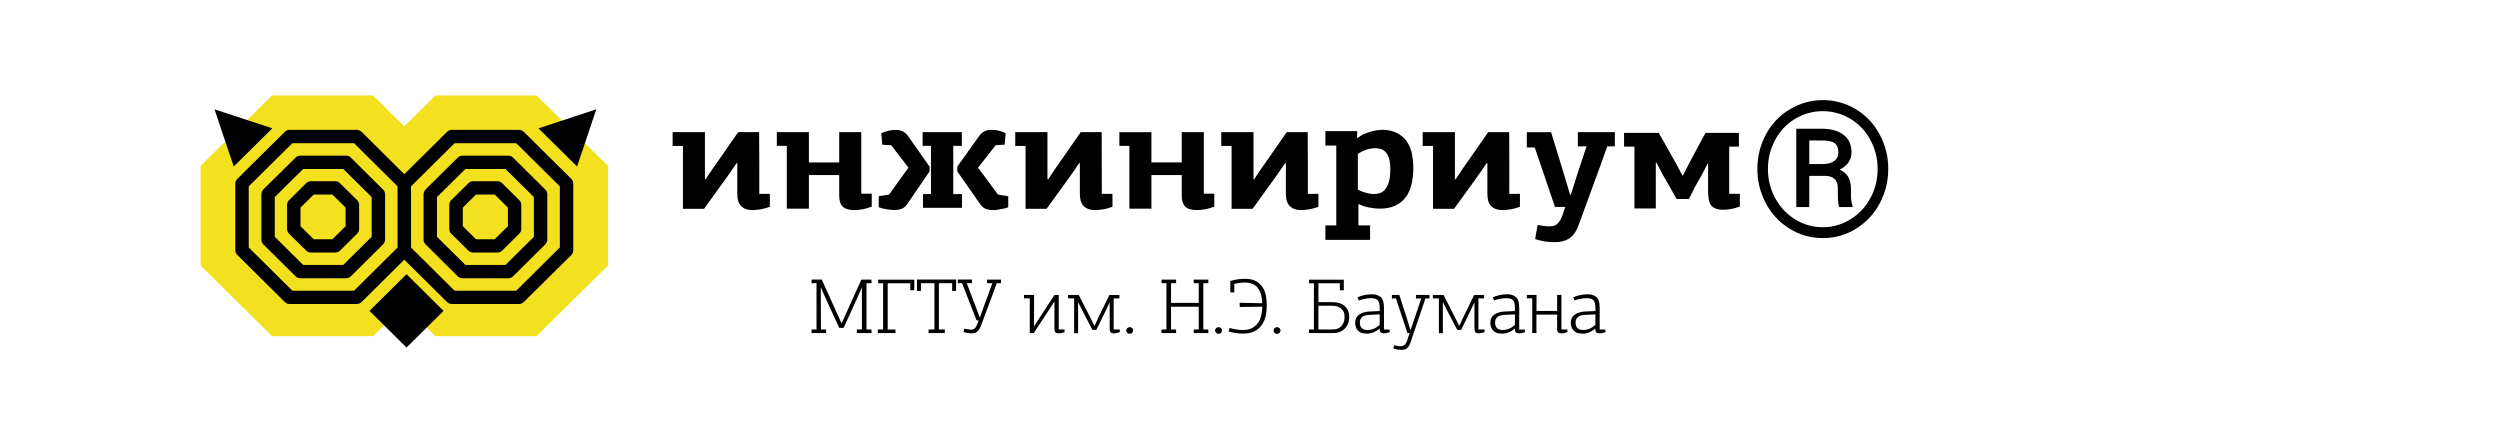
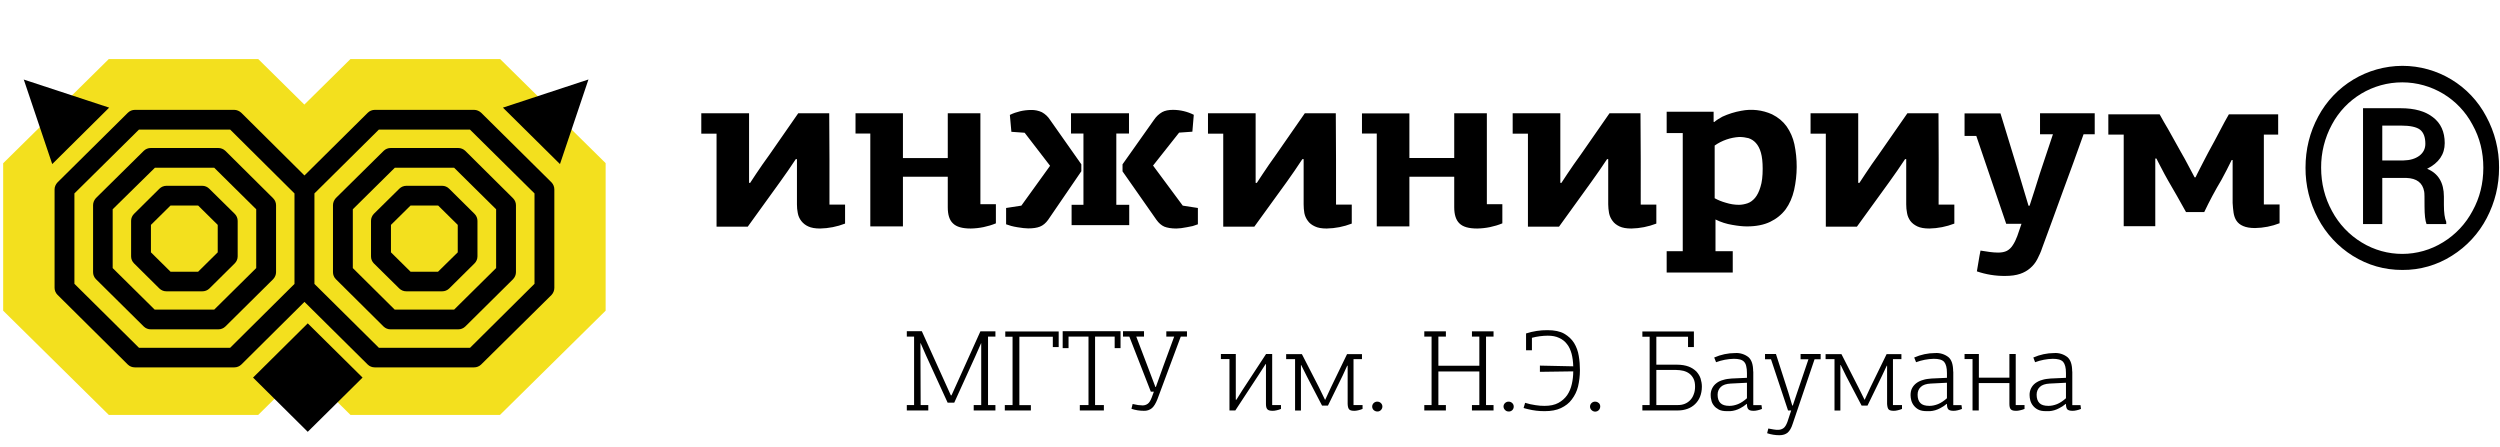
- <svg xmlns="http://www.w3.org/2000/svg" width="315px" height="55" fill="none">
-   <path fill-rule="evenodd" clip-rule="evenodd" d="M197.93 24.53h-.1l-.83-2.77-1.56-5.1h-3.06v1.92h1l2.55 7.49h1.3l-.36 1.05c-.11.3-.24.56-.38.77-.13.21-.3.37-.5.48-.2.1-.44.15-.75.15a5.5 5.5 0 0 1-.7-.05 14.7 14.7 0 0 1-.8-.12c-.06.3-.12.6-.16.88l-.15.89a7.22 7.22 0 0 0 2.4.39c.52 0 .94-.06 1.29-.18a2.55 2.55 0 0 0 1.46-1.25c.15-.3.3-.6.41-.95.6-1.61 1.18-3.22 1.77-4.84.6-1.6 1.18-3.23 1.76-4.85h.95v-1.79h-4.66v1.79h1.1l-1.12 3.36-.43 1.37-.44 1.36Zm-10.52-3.97v3.85c0 .25.02.5.07.74.04.25.14.47.28.67.15.2.35.35.6.47s.6.18 1.02.18a6.23 6.23 0 0 0 2.13-.42v-1.62h-1.34a715.93 715.93 0 0 0-.01-7.78h-2.65l-2.46 3.54a43.65 43.65 0 0 0-1.14 1.65 36.33 36.33 0 0 0-.5.76v-.02h-.09v-5.93h-4.06v1.74h1.3v7.92h2.65l2.76-3.81a54.31 54.31 0 0 0 1.34-1.94h.1Zm-15.38 3.71a4.4 4.4 0 0 1-.94-.38V19.4a4.07 4.07 0 0 1 2.1-.73c.28 0 .54.04.78.1.24.08.45.21.63.41.18.2.33.47.43.83.1.35.15.8.15 1.37 0 .64-.06 1.15-.19 1.55-.12.4-.27.7-.46.93-.19.22-.4.38-.64.46-.24.08-.49.13-.74.13-.37 0-.74-.06-1.12-.18ZM167 30.22h5.63V28.4h-1.47v-2.7c.46.23.94.38 1.43.46.5.09.91.13 1.25.13.78 0 1.44-.13 1.98-.39s.98-.62 1.32-1.07c.33-.46.57-1 .72-1.65a9.22 9.22 0 0 0 .02-3.9 4.2 4.2 0 0 0-.66-1.51c-.31-.43-.72-.77-1.24-1.03a4.33 4.33 0 0 0-2.63-.3 6.61 6.61 0 0 0-1.6.5c-.26.14-.5.29-.7.46l-.05-.02v-.86h-4v1.82h1.37V28.4H167v1.82Zm-4.98-9.66v3.85c0 .25.03.5.07.74.05.25.15.47.3.67.14.2.34.35.59.47.25.12.59.18 1.01.18a6.24 6.24 0 0 0 2.13-.42v-1.62h-1.33a715.93 715.93 0 0 0-.02-7.78h-2.64l-2.46 3.54a47.95 47.95 0 0 0-1.15 1.65 36.33 36.33 0 0 0-.5.76v-.02h-.08v-5.93h-4.06v1.74h1.3v7.92h2.65l2.75-3.81a54.63 54.63 0 0 0 1.34-1.94h.1Zm-13.12-3.9v3.8h-3.82v-3.8h-4.04v1.72h1.26v7.91h2.78v-4.23h3.82v2.6c0 .63.15 1.09.44 1.37.3.3.8.44 1.52.44a5.91 5.91 0 0 0 2.14-.44V24.4h-1.32v-7.75h-2.78Zm-12.84 3.9v3.85c0 .25.03.5.08.74.04.25.14.47.28.67.15.2.35.35.6.47s.6.18 1.02.18a6.23 6.23 0 0 0 2.13-.42v-1.62h-1.34a833.6 833.6 0 0 0-.02-7.78h-2.64l-2.46 3.54a47.95 47.95 0 0 0-1.14 1.65 29.84 29.84 0 0 0-.5.76v-.02h-.09v-5.93h-4.06v1.74h1.3v7.92h2.65l2.76-3.81a54.63 54.63 0 0 0 1.34-1.94h.1Zm-21.59.56-2.45 3.4-1.3.2v1.39c.26.1.58.19.96.25.37.06.68.1.92.1.42 0 .75-.05 1-.15.26-.1.5-.3.7-.58l2.83-4.14V21l-2.66-3.78a1.92 1.92 0 0 0-.7-.66 2.06 2.06 0 0 0-.93-.19 4.2 4.2 0 0 0-1.8.42l.13 1.44 1.13.08 2.17 2.82Zm8.76 0 2.23-2.82 1.13-.08.12-1.44a3.97 3.97 0 0 0-1.77-.42c-.37 0-.68.07-.92.19a2.1 2.1 0 0 0-.7.66l-2.7 3.79v.6l2.89 4.13c.2.28.42.47.67.58.25.1.6.16 1.02.16l.41-.03a15.37 15.37 0 0 0 .99-.18l.44-.15v-1.39l-1.29-.2-2.52-3.4Zm-6.94 5.06h4.92v-1.73h-1.1v-6.07h1.08v-1.73h-4.94v1.73h1.05v6.07h-1v1.73Zm-10.55-9.53v3.82h-3.82v-3.82h-4.04v1.73h1.26v7.91h2.78v-4.23h3.82v2.6c0 .63.14 1.09.44 1.37.29.3.8.44 1.52.44a5.91 5.91 0 0 0 2.14-.44V24.4h-1.32v-7.75h-2.78ZM92.9 24.41c0 .25.02.5.07.74a1.54 1.54 0 0 0 .89 1.14c.25.12.59.18 1.01.18a6.24 6.24 0 0 0 2.13-.42v-1.62h-1.33a747.5 747.5 0 0 0-.02-7.78h-2.64l-2.46 3.54a46.13 46.13 0 0 0-1.15 1.65 32.98 32.98 0 0 0-.5.76v-.02h-.08v-5.93h-4.07v1.74h1.3v7.92h2.66l2.75-3.81a54.18 54.18 0 0 0 1.34-1.94h.1v3.85ZM211.8 21.77a58.22 58.22 0 0 1-.65-1.22l-.34-.6a162.38 162.38 0 0 1-1.06-1.9 41.36 41.36 0 0 1-.75-1.31h-4.37v1.73h1.31v7.8h2.69v-5.76h.1l.15.3a46.81 46.81 0 0 0 .54 1.03l.3.54a121.7 121.7 0 0 1 1.53 2.69h1.55a32.27 32.27 0 0 1 1.47-2.75 36.03 36.03 0 0 1 .44-.83 23.97 23.97 0 0 0 .43-.86h.08v3.66c.02.3.04.58.08.83.04.26.12.5.25.69.13.19.31.34.57.45.25.11.59.17 1.01.17a6.03 6.03 0 0 0 2.09-.41v-1.6h-1.34v-5.95h1.22v-1.73h-4.2a31.17 31.17 0 0 0-.72 1.32 81.4 81.4 0 0 1-1.02 1.9l-.34.65-.34.66-.28.55-.14.29h-.08l-.18-.34ZM201.55 38.65c0-.58-.13-.98-.4-1.22a1.65 1.65 0 0 0-1.13-.35 4.46 4.46 0 0 0-1.78.38l.15.4a4.64 4.64 0 0 1 1.51-.29c.21 0 .39.02.53.06.15.04.26.11.35.2.08.1.14.22.18.38.04.15.06.34.06.58v.4l-1.32.06c-.25.02-.5.05-.71.12-.22.06-.4.15-.57.27a1.23 1.23 0 0 0-.5 1.02c0 .14.02.29.06.45a1.23 1.23 0 0 0 .65.79c.17.09.4.13.68.13h.29a2.06 2.06 0 0 0 .84-.25c.18-.09.36-.2.56-.37l.02.01c0 .25.05.4.14.48.1.07.23.1.4.1.1 0 .21 0 .36-.04.14-.03.27-.07.38-.12l-.04-.32h-.7v-2.87Zm-.53.96v1.32c-.26.23-.51.4-.76.5-.25.1-.5.15-.73.15-.36 0-.62-.08-.77-.24-.16-.16-.24-.4-.24-.71 0-.28.1-.5.28-.67.18-.17.46-.26.83-.28l1.39-.07Zm-3.92 2.35c.15-.03.27-.07.39-.12v-.33h-.75v-4.35h-.54v2.02h-2.6v-2.02h-1.22v.43h.68v4.38h.53v-2.33h2.61v1.78c0 .25.05.4.15.48.09.07.22.1.4.1.1 0 .21 0 .35-.04Zm-5.69-3.3c0-.59-.13-1-.4-1.23a1.65 1.65 0 0 0-1.13-.35 4.45 4.45 0 0 0-1.79.38l.16.4a4.64 4.64 0 0 1 1.51-.29c.21 0 .39.02.53.06.15.04.26.11.35.2.08.1.14.22.18.38.04.15.06.34.06.58v.4l-1.32.06c-.26.02-.5.05-.71.12-.22.06-.41.15-.57.27-.16.12-.28.26-.37.43-.09.17-.13.37-.13.6 0 .13.02.28.06.44a1.25 1.25 0 0 0 .64.79c.18.09.41.13.69.13h.28a2.06 2.06 0 0 0 .85-.25c.17-.09.36-.2.55-.37l.03.01c0 .25.05.4.14.48.1.07.23.1.4.1.1 0 .21 0 .36-.04.14-.03.26-.07.38-.12l-.04-.32h-.7v-2.87Zm-.53.95v1.32c-.26.23-.51.4-.76.5-.25.1-.5.15-.73.15-.36 0-.62-.08-.77-.24-.16-.16-.24-.4-.24-.71 0-.28.09-.5.28-.67.18-.17.46-.26.83-.28l1.38-.07Zm-5.1-1.46v3.27c.02.25.06.4.15.48.09.07.22.1.4.1.09 0 .2 0 .34-.04.14-.03.27-.07.38-.12v-.33h-.77V37.6h.72v-.43h-1.26l-1.37 2.81-.5 1.08h-.01l-.53-1.07-1.44-2.82h-1.35v.43h.76v4.38h.5v-3.88h.03l.47.95 1.31 2.51h.5l1.25-2.57.39-.83h.04Zm-8.03 3.4h-.05l-.33-1.1-1.06-3.29h-.93v.45h.51l1.45 4.36h.27l-.32.97c-.1.27-.21.45-.34.54a.75.75 0 0 1-.45.14c-.12 0-.25 0-.39-.03l-.45-.08-.1.4a3.26 3.26 0 0 0 1.05.17c.3 0 .53-.08.7-.22.17-.15.32-.4.43-.76l1.86-5.49h.52v-.45h-1.71v.45h.67l-.97 2.86-.36 1.07Zm-3.38-2.9c0-.58-.13-.98-.4-1.22a1.65 1.65 0 0 0-1.12-.35 4.45 4.45 0 0 0-1.8.38l.16.4a4.64 4.64 0 0 1 1.52-.29c.2 0 .38.02.53.06.14.04.26.11.34.2.09.1.15.22.18.38.04.15.06.34.06.58v.4l-1.32.06c-.25.02-.49.05-.7.12-.23.06-.42.15-.57.27a1.23 1.23 0 0 0-.5 1.02c0 .14.01.29.06.45.03.16.1.3.21.44.1.14.25.25.43.35.18.09.4.13.68.13h.29a2.08 2.08 0 0 0 .85-.25c.17-.09.35-.2.55-.37l.02.01c0 .25.05.4.15.48.09.07.22.1.4.1.09 0 .2 0 .35-.04.14-.03.27-.07.38-.12l-.04-.32h-.7v-2.87Zm-.53.96v1.32c-.26.23-.51.4-.76.5-.25.1-.5.15-.73.15-.36 0-.61-.08-.77-.24-.16-.16-.24-.4-.24-.71 0-.28.1-.5.28-.67.18-.17.46-.26.83-.28l1.39-.07Zm-6.03-1.09c.21 0 .41.03.6.07.2.05.38.13.52.24.15.11.27.26.36.44.09.18.13.4.13.67 0 .25-.04.48-.12.67a1.32 1.32 0 0 1-.77.8c-.18.07-.36.1-.57.1h-1.84v-2.99h1.7Zm-2.88-3.28v.45h.62v5.82h-.62v.46h3.05c.28 0 .55-.05.8-.14a1.8 1.8 0 0 0 1.06-1.02c.1-.25.16-.54.16-.87 0-.23-.04-.46-.11-.69-.07-.22-.2-.42-.36-.6a1.88 1.88 0 0 0-.66-.42c-.27-.1-.6-.16-1.01-.16h-1.74v-2.38h2.7v.88h.5v-1.33h-4.39Zm-3.72 6.1a.43.43 0 0 0-.3-.12.42.42 0 0 0-.31.12.41.41 0 0 0 0 .6.43.43 0 0 0 .74-.31.4.4 0 0 0-.13-.3Zm-2.17-2.7c0 .37-.04.73-.12 1.08-.08.36-.21.67-.4.95-.19.27-.44.49-.75.66-.32.17-.7.25-1.18.25a4.45 4.45 0 0 1-.76-.06 5.41 5.41 0 0 1-.89-.2l-.13.44c.1.03.22.07.37.1a5.63 5.63 0 0 0 1.44.17c.53 0 .99-.08 1.37-.26.38-.18.7-.42.93-.74a3 3 0 0 0 .53-1.1c.1-.43.16-.9.16-1.4 0-.4-.03-.8-.1-1.21a3 3 0 0 0-.4-1.1c-.2-.32-.48-.58-.84-.79-.35-.2-.83-.3-1.42-.3a5.8 5.8 0 0 0-1.83.28v1.43h.5v-1.06a5.46 5.46 0 0 1 1.35-.18c.38 0 .7.06.97.19.27.12.5.3.67.53.18.22.3.5.39.82.08.31.13.67.14 1.07l-2.84-.06v.53l2.84-.04Zm-5.2 2.7a.43.43 0 0 0-.3-.12.42.42 0 0 0-.31.12.4.4 0 0 0-.13.29c0 .12.05.22.13.3.09.1.2.13.32.13a.4.4 0 0 0 .3-.12.42.42 0 0 0 .12-.3.4.4 0 0 0-.13-.3Zm-1.59.63v-.46h-.63v-5.83h.63v-.45h-1.84v.45h.63v2.48h-3.49v-2.48h.64v-.45h-1.84v.45h.62v5.83h-.62v.46h1.84v-.46h-.64v-2.86h3.49v2.86h-.63v.46h1.84Zm-9.6-.63a.42.42 0 0 0-.3-.12.42.42 0 0 0-.31.12.41.41 0 0 0 0 .6c.09.08.2.12.31.12a.4.4 0 0 0 .3-.12.42.42 0 0 0 .13-.3.4.4 0 0 0-.13-.3Zm-2.83-3.2v3.28c.01.25.06.4.15.48.08.07.22.1.4.1.09 0 .2 0 .34-.04.14-.03.26-.07.38-.12v-.33h-.77V37.6h.72v-.43h-1.26l-1.37 2.81-.5 1.08h-.02l-.52-1.07-1.45-2.82h-1.34v.43h.76v4.38h.5v-3.88h.02l.48.95 1.3 2.51h.5l1.26-2.57.38-.83h.04Zm-6.96-.12v3.4c0 .25.05.4.15.48.09.07.22.1.4.1.09 0 .2 0 .35-.04.14-.03.27-.07.38-.12v-.33h-.74v-4.35h-.53l-2.03 3.1-.5.8h-.05v-3.9h-1.27v.43h.73v4.38h.5l1.98-3.02.6-.93h.03Zm-10.4-2.8h-1.78v.46h.54l1.83 4.69h.26l-.18.49c-.1.26-.21.45-.34.54a.72.72 0 0 1-.45.14 11.42 11.42 0 0 1-.84-.12l-.1.41a3.26 3.26 0 0 0 1.05.17 1 1 0 0 0 .7-.23c.17-.15.32-.4.46-.75l1.99-5.34h.53v-.45h-1.76v.45h.67l-.9 2.45-.66 1.84h-.04l-.7-1.85-.93-2.44h.66v-.45Zm-1.99 0h-4.93v1.44h.5v-.98h1.7v5.83H117v.46h2.05v-.46h-.75v-5.83h1.67v.98h.5v-1.43Zm-7.64 6.3h-.98v-5.83h2.85v.88h.5v-1.33h-4.55v.45h.62v5.82h-.66v.46h2.22v-.46Zm-6.82-.84-.57-1.26-1.9-4.2h-1.28v.46h.62v5.83h-.62v.46h1.83v-.46h-.65l-.02-5.27h.02l.46 1.05 1.84 4.02h.56l1.79-3.94.5-1.13h.01v5.27h-.64v.46h1.85v-.46h-.63v-5.83h.63v-.45h-1.28l-1.88 4.17-.58 1.28h-.06Z" fill="black" />
-   <path d="M221.43 21.29c0-1.57.36-3.02 1.08-4.36a8.16 8.16 0 0 1 7.17-4.32 8.07 8.07 0 0 1 7.15 4.32 8.99 8.99 0 0 1 1.09 4.36c0 1.52-.35 2.95-1.05 4.29a8.3 8.3 0 0 1-2.97 3.21 7.75 7.75 0 0 1-4.22 1.21c-1.53 0-2.93-.4-4.22-1.2a8.34 8.34 0 0 1-2.97-3.2 9.08 9.08 0 0 1-1.06-4.31Zm1.33 0c0 1.33.31 2.57.93 3.7a6.95 6.95 0 0 0 2.53 2.67 6.6 6.6 0 0 0 6.93-.02 6.94 6.94 0 0 0 2.51-2.67c.62-1.12.92-2.35.92-3.68s-.3-2.55-.92-3.66a6.77 6.77 0 0 0-11.98-.02 7.6 7.6 0 0 0-.92 3.68Zm5.21.87v3.93h-1.64v-9.87h3.2c1.2 0 2.11.26 2.76.77.66.5 1 1.24 1 2.2 0 .96-.5 1.69-1.5 2.19.95.39 1.43 1.18 1.43 2.37v.71c0 .67.07 1.15.2 1.44v.19h-1.68c-.11-.28-.17-.78-.17-1.5 0-.71 0-1.14-.03-1.27-.13-.74-.63-1.13-1.52-1.16h-2.05Zm0-1.49h1.81c.56-.01 1.01-.15 1.35-.4.34-.26.51-.6.51-1.02 0-.56-.15-.96-.45-1.2-.3-.23-.84-.35-1.62-.35h-1.6v2.97Z" fill="black" />
-   <path fill-rule="evenodd" clip-rule="evenodd" d="M67.6 12.03H54.86l-3.93 3.88L47 12.03H34.27l-9 8.88v12.56l9 8.88H47l3.93-3.88 3.93 3.88H67.6l9-8.88V20.9l-9-8.88Z" fill="#F3E01E" />
-   <path fill-rule="evenodd" clip-rule="evenodd" d="M39.53 30.15h2.35l1.67-1.65v-2.34l-1.67-1.65h-2.35l-1.67 1.65v2.34l1.67 1.65Zm2.7 1.67h-3.05a.85.85 0 0 1-.6-.24l-2.16-2.14a.84.84 0 0 1-.25-.6v-3.03c0-.22.09-.43.25-.59l2.16-2.14a.85.85 0 0 1 .6-.25h3.05c.23 0 .44.09.6.25L45 25.22c.16.16.25.37.25.6v3.02c0 .23-.09.44-.25.6l-2.16 2.14a.85.85 0 0 1-.6.24Zm17.74-1.67h2.35L64 28.5v-2.34l-1.67-1.65h-2.35l-1.67 1.65v2.34l1.67 1.65Zm2.7 1.67h-3.05a.85.85 0 0 1-.6-.24l-2.17-2.14a.84.84 0 0 1-.24-.6v-3.03c0-.22.09-.43.24-.59l2.17-2.14a.85.85 0 0 1 .6-.25h3.05c.23 0 .44.09.6.25l2.16 2.14c.16.16.25.37.25.6v3.02c0 .23-.09.44-.25.6l-2.16 2.14a.85.85 0 0 1-.6.24ZM38.2 33.38h5.05l3.58-3.54v-5.01l-3.58-3.54H38.2l-3.58 3.54v5.01l3.58 3.54Zm5.4 1.68h-5.75a.85.85 0 0 1-.6-.24l-4.08-4.04a.84.84 0 0 1-.24-.6v-5.7c0-.22.09-.43.24-.6l4.08-4.03a.85.85 0 0 1 .6-.24h5.75c.23 0 .44.09.6.24l4.07 4.04c.16.16.25.37.25.6v5.7c0 .22-.09.43-.25.6l-4.07 4.03a.85.85 0 0 1-.6.24Zm15.03-1.68h5.06l3.58-3.54v-5.01l-3.58-3.54h-5.05l-3.58 3.54v5.01l3.58 3.54Zm5.41 1.68h-5.76a.85.85 0 0 1-.6-.24l-4.07-4.04a.84.84 0 0 1-.24-.6v-5.7c0-.22.09-.43.24-.6l4.08-4.03a.85.85 0 0 1 .6-.24h5.75c.23 0 .44.09.6.24l4.07 4.04c.16.16.25.37.25.6v5.7c0 .22-.09.43-.25.6l-4.07 4.03a.85.85 0 0 1-.6.24Zm-27.2 1.57h7.77l5.48-5.44v-7.71l-5.48-5.44h-7.77l-5.5 5.44v7.7l5.5 5.45Zm20.44 0h7.77l5.49-5.45v-7.7l-5.5-5.44h-7.76l-5.49 5.44v7.71l5.49 5.44Zm8.12 1.67h-8.47a.85.85 0 0 1-.6-.24l-5.39-5.34-5.38 5.34a.85.85 0 0 1-.6.24h-8.47a.85.85 0 0 1-.6-.24l-5.99-5.94a.84.84 0 0 1-.25-.59v-8.4c0-.22.1-.43.25-.59l5.99-5.93a.85.85 0 0 1 .6-.25h8.47c.22 0 .44.1.6.25l5.38 5.34 5.39-5.34a.85.85 0 0 1 .6-.25h8.47c.22 0 .44.1.6.25l5.99 5.93c.15.16.24.37.24.6v8.39c0 .22-.09.44-.24.6l-6 5.93a.85.85 0 0 1-.6.24ZM75.14 13.76l-2.43 7.22-4.86-4.81 7.29-2.4ZM27.02 13.76l2.43 7.22 4.86-4.81-7.3-2.4Z" fill="black" />
-   <path fill-rule="evenodd" clip-rule="evenodd" d="m51.22 34.55 4.67 4.62-4.67 4.62-4.66-4.62 4.66-4.62Z" fill="black" />
+ <svg xmlns="http://www.w3.org/2000/svg" width="213" height="38" fill="none">
+   <path fill-rule="evenodd" clip-rule="evenodd" d="M172.93 17.53h-.1l-.83-2.77-1.56-5.1h-3.06v1.92h1l2.55 7.49h1.3l-.36 1.05c-.11.3-.24.56-.38.77-.13.21-.3.37-.5.48-.2.1-.44.15-.75.15a5.5 5.5 0 0 1-.7-.05 14.7 14.7 0 0 1-.8-.12c-.06.3-.12.6-.16.88l-.15.89a7.22 7.22 0 0 0 2.4.39c.52 0 .94-.06 1.29-.18a2.55 2.55 0 0 0 1.46-1.25c.15-.3.3-.6.41-.95.6-1.61 1.18-3.22 1.77-4.84.6-1.6 1.18-3.23 1.76-4.85h.95V9.65h-4.66v1.79h1.1l-1.12 3.36-.43 1.37-.44 1.36Zm-10.52-3.97v3.85c0 .25.02.5.07.74.04.25.14.47.28.67.15.2.35.35.6.47s.6.18 1.02.18a6.23 6.23 0 0 0 2.13-.42v-1.62h-1.34a715.93 715.93 0 0 0-.01-7.78h-2.65l-2.46 3.54a43.65 43.65 0 0 0-1.14 1.65 36.33 36.33 0 0 0-.5.76v-.02h-.09V9.65h-4.06v1.74h1.3v7.92h2.65l2.76-3.81a54.31 54.31 0 0 0 1.34-1.94h.1Zm-15.38 3.71a4.4 4.4 0 0 1-.94-.38V12.4a4.07 4.07 0 0 1 2.1-.73c.28 0 .54.04.78.1.24.08.45.21.63.41.18.2.33.47.43.83.1.35.15.8.15 1.37 0 .64-.06 1.15-.19 1.55-.12.4-.27.7-.46.93-.19.22-.4.38-.64.46-.24.08-.49.13-.74.13-.37 0-.74-.06-1.12-.18ZM142 23.22h5.63V21.4h-1.47v-2.7c.46.23.94.38 1.43.46.5.09.91.13 1.25.13.78 0 1.44-.13 1.98-.39s.98-.62 1.32-1.07c.33-.46.57-1 .72-1.65a9.22 9.22 0 0 0 .02-3.9 4.2 4.2 0 0 0-.66-1.51c-.31-.43-.72-.77-1.24-1.03a4.33 4.33 0 0 0-2.63-.3 6.61 6.61 0 0 0-1.6.5c-.26.14-.5.29-.7.46l-.05-.02v-.86h-4v1.82h1.37V21.4H142v1.82Zm-4.98-9.66v3.85c0 .25.03.5.07.74.05.25.15.47.3.67.14.2.34.35.59.47.25.12.59.18 1.01.18a6.24 6.24 0 0 0 2.13-.42v-1.62h-1.33a715.93 715.93 0 0 0-.02-7.78h-2.64l-2.46 3.54a47.95 47.95 0 0 0-1.15 1.65 36.33 36.33 0 0 0-.5.76v-.02h-.08V9.65h-4.06v1.74h1.3v7.92h2.65l2.75-3.81a54.63 54.63 0 0 0 1.34-1.94h.1Zm-13.12-3.9v3.8h-3.82v-3.8h-4.04v1.72h1.26v7.91h2.78v-4.23h3.82v2.6c0 .63.15 1.09.44 1.37.3.3.8.44 1.52.44a5.91 5.91 0 0 0 2.14-.44V17.4h-1.32V9.65h-2.78Zm-12.83 3.9v3.85c0 .25.02.5.06.74.05.25.15.47.3.67.14.2.34.35.6.47.24.12.58.18 1 .18a6.23 6.23 0 0 0 2.14-.42v-1.62h-1.34a833.6 833.6 0 0 0-.02-7.78h-2.64l-2.46 3.54a47.95 47.95 0 0 0-1.14 1.65 29.84 29.84 0 0 0-.5.76v-.02h-.09V9.65h-4.06v1.74h1.3v7.92h2.65l2.76-3.81a54.63 54.63 0 0 0 1.33-1.94h.1Zm-21.6.56-2.45 3.4-1.3.2v1.39c.26.1.58.19.96.25.37.06.68.1.92.1.42 0 .75-.05 1-.15.26-.1.5-.3.7-.58l2.83-4.14V14l-2.66-3.78a1.92 1.92 0 0 0-.7-.66 2.06 2.06 0 0 0-.93-.19 4.19 4.19 0 0 0-1.8.42l.13 1.44 1.13.08 2.17 2.82Zm8.76 0 2.23-2.82 1.13-.08.12-1.44a3.97 3.97 0 0 0-1.77-.42c-.37 0-.68.06-.92.19a2.1 2.1 0 0 0-.7.66L95.64 14v.6l2.89 4.13c.2.28.42.47.67.58.25.1.6.16 1.02.16l.41-.03a15.37 15.37 0 0 0 .99-.18l.44-.15v-1.39l-1.29-.2-2.52-3.4Zm-6.94 5.06h4.92v-1.73h-1.1v-6.07h1.08V9.65h-4.94v1.73h1.06v6.07H91.3v1.73ZM80.75 9.65v3.82h-3.82V9.65h-4.04v1.73h1.26v7.91h2.78v-4.23h3.82v2.6c0 .63.14 1.09.44 1.37.3.3.8.44 1.52.44a5.91 5.91 0 0 0 2.14-.44V17.4h-1.32V9.65h-2.78ZM67.9 17.41c0 .25.02.5.07.74a1.54 1.54 0 0 0 .89 1.14c.25.12.59.18 1.01.18a6.24 6.24 0 0 0 2.13-.42v-1.62h-1.33a747.5 747.5 0 0 0-.02-7.78h-2.64l-2.46 3.54a46.13 46.13 0 0 0-1.15 1.65 32.98 32.98 0 0 0-.5.76v-.02h-.08V9.65h-4.07v1.74h1.3v7.92h2.66l2.75-3.81a54.18 54.18 0 0 0 1.34-1.94h.1v3.85ZM186.8 14.77a58.22 58.22 0 0 1-.65-1.22l-.34-.6a162.38 162.38 0 0 1-1.06-1.9 41.36 41.36 0 0 1-.75-1.31h-4.37v1.73h1.31v7.8h2.69v-5.76h.1l.15.3a46.81 46.81 0 0 0 .54 1.03l.3.54a121.7 121.7 0 0 1 1.53 2.69h1.55a32.27 32.27 0 0 1 1.47-2.75 36.03 36.03 0 0 1 .44-.83 23.97 23.97 0 0 0 .43-.86h.08v3.66c.02.3.04.58.08.83.04.26.12.5.25.69.13.19.31.34.57.45.25.11.59.17 1.01.17a6.03 6.03 0 0 0 2.09-.41v-1.6h-1.34v-5.95h1.22V9.74h-4.2a31.15 31.15 0 0 0-.72 1.32 81.4 81.4 0 0 1-1.02 1.9l-.34.65-.34.66-.28.55-.14.29h-.08l-.18-.34ZM176.55 31.65c0-.58-.13-.98-.4-1.22a1.65 1.65 0 0 0-1.13-.35 4.46 4.46 0 0 0-1.78.38l.15.4a4.64 4.64 0 0 1 1.51-.29c.21 0 .39.02.53.06.15.04.26.11.35.2.08.1.14.22.18.38.04.15.06.34.06.58v.4l-1.32.06c-.25.02-.5.05-.71.12-.22.06-.4.15-.57.27a1.23 1.23 0 0 0-.5 1.02c0 .14.02.29.06.45a1.23 1.23 0 0 0 .65.79c.17.09.4.13.68.13h.29a2.06 2.06 0 0 0 .84-.25c.18-.09.36-.2.56-.37l.02.01c0 .25.05.4.14.48.1.07.23.1.4.1.1 0 .21 0 .36-.04.14-.03.27-.07.38-.12l-.04-.32h-.7v-2.87Zm-.53.96v1.32c-.26.23-.51.4-.76.5-.25.1-.5.15-.73.15-.36 0-.62-.08-.77-.24-.16-.16-.24-.4-.24-.71 0-.28.1-.5.28-.67.18-.17.46-.26.83-.28l1.39-.07Zm-3.92 2.35c.15-.03.27-.07.39-.12v-.33h-.75v-4.35h-.54v2.02h-2.6v-2.02h-1.22v.43h.68v4.38h.53v-2.33h2.61v1.78c0 .25.05.4.15.48.09.07.22.1.4.1.1 0 .21 0 .35-.04Zm-5.69-3.3c0-.59-.13-1-.4-1.23a1.65 1.65 0 0 0-1.13-.35 4.45 4.45 0 0 0-1.79.38l.16.4a4.64 4.64 0 0 1 1.51-.29c.21 0 .39.02.53.06.15.04.26.11.35.2.08.1.14.22.18.38.04.15.06.34.06.58v.4l-1.32.06c-.26.02-.5.05-.71.12-.22.06-.41.15-.57.27-.16.12-.28.26-.37.43-.09.17-.13.37-.13.6 0 .13.02.28.06.44a1.25 1.25 0 0 0 .64.79c.18.09.41.13.69.13h.28a2.06 2.06 0 0 0 .85-.25c.17-.09.36-.2.55-.37l.03.01c0 .25.05.4.14.48.1.07.23.1.4.1.1 0 .21 0 .36-.04.14-.03.26-.07.38-.12l-.04-.32h-.7v-2.87Zm-.53.95v1.32c-.26.23-.51.4-.76.5-.25.1-.5.15-.73.15-.36 0-.62-.08-.77-.24-.16-.16-.24-.4-.24-.71 0-.28.09-.5.28-.67.18-.17.46-.26.83-.28l1.38-.07Zm-5.1-1.46v3.27c.02.25.06.4.15.48.09.07.22.1.4.1.09 0 .2 0 .34-.04.14-.03.27-.07.38-.12v-.33h-.77V30.6h.72v-.43h-1.26l-1.37 2.81-.5 1.08h-.01l-.53-1.07-1.44-2.82h-1.35v.43h.76v4.38h.5v-3.88h.03l.47.96 1.31 2.5h.5l1.25-2.57.39-.83h.04Zm-8.03 3.4h-.05l-.33-1.1-1.06-3.29h-.93v.45h.51l1.45 4.36h.27l-.32.97c-.1.27-.21.45-.34.54a.75.75 0 0 1-.45.14c-.12 0-.25 0-.39-.03l-.45-.08-.1.4a3.26 3.26 0 0 0 1.05.17c.3 0 .53-.08.7-.22.17-.15.32-.4.43-.76l1.86-5.49h.52v-.45h-1.71v.45h.67l-.97 2.86-.36 1.07Zm-3.38-2.9c0-.58-.13-.98-.4-1.22a1.65 1.65 0 0 0-1.12-.35 4.45 4.45 0 0 0-1.8.38l.16.4a4.64 4.64 0 0 1 1.52-.29c.2 0 .38.02.53.06.14.04.26.11.34.2.09.1.15.22.18.38.04.15.06.34.06.58v.4l-1.32.06c-.25.02-.49.05-.7.12-.23.06-.42.15-.57.27a1.23 1.23 0 0 0-.5 1.02c0 .14.01.29.06.45.03.16.1.3.21.44.1.14.25.25.43.35.18.09.4.13.68.13h.29a2.08 2.08 0 0 0 .85-.25c.17-.09.35-.2.55-.37l.02.01c0 .25.05.4.15.48.09.07.22.1.4.1.09 0 .2 0 .35-.04.14-.03.27-.07.38-.12l-.04-.32h-.7v-2.87Zm-.53.96v1.32c-.26.23-.51.4-.76.5-.25.1-.5.15-.73.15-.36 0-.61-.08-.77-.24-.16-.16-.24-.4-.24-.71 0-.28.1-.5.28-.67.18-.17.46-.26.83-.28l1.39-.07Zm-6.03-1.09c.21 0 .41.03.6.07.2.05.38.13.52.24.15.11.27.26.36.44.09.18.13.4.13.67 0 .25-.04.48-.12.67a1.32 1.32 0 0 1-.77.8c-.18.07-.36.1-.57.1h-1.84v-2.99h1.7Zm-2.88-3.28v.45h.62v5.82h-.62v.46h3.05c.28 0 .55-.05.8-.14a1.8 1.8 0 0 0 1.06-1.02c.1-.25.16-.54.16-.87 0-.23-.04-.46-.11-.69-.07-.22-.2-.42-.36-.6a1.88 1.88 0 0 0-.66-.42c-.27-.1-.6-.16-1.01-.16h-1.74v-2.38h2.7v.88h.5v-1.33h-4.39Zm-3.72 6.1a.43.43 0 0 0-.3-.12.42.42 0 0 0-.31.12.41.41 0 0 0 0 .6.43.43 0 0 0 .74-.31.4.4 0 0 0-.13-.3Zm-2.17-2.7c0 .37-.04.73-.12 1.08-.08.36-.21.67-.4.95-.19.27-.44.49-.75.66-.32.17-.7.25-1.18.25a4.45 4.45 0 0 1-.76-.06 5.41 5.41 0 0 1-.89-.2l-.13.44c.1.03.22.07.37.1a5.63 5.63 0 0 0 1.44.17c.53 0 .99-.08 1.37-.26.38-.18.7-.42.93-.74a3 3 0 0 0 .53-1.1c.1-.43.16-.9.16-1.4 0-.4-.03-.8-.1-1.21a3 3 0 0 0-.4-1.1c-.2-.32-.48-.58-.84-.79-.35-.2-.83-.3-1.42-.3a5.8 5.8 0 0 0-1.83.28v1.43h.5v-1.06a5.46 5.46 0 0 1 1.35-.18c.38 0 .7.06.97.19.27.12.5.3.67.53.18.22.3.5.39.82.08.31.13.67.14 1.07l-2.84-.06v.53l2.84-.04Zm-5.2 2.7a.43.43 0 0 0-.3-.12.42.42 0 0 0-.31.12.4.4 0 0 0-.13.29c0 .12.05.22.13.3.09.1.2.13.32.13a.4.4 0 0 0 .3-.12.42.42 0 0 0 .12-.3.4.4 0 0 0-.13-.3Zm-1.59.63v-.46h-.64v-5.83h.64v-.45h-1.84v.45h.63v2.48h-3.49v-2.48h.64v-.45h-1.84v.45h.62v5.83h-.62v.46h1.84v-.46h-.64v-2.86h3.49v2.86h-.63v.46h1.84Zm-9.6-.63a.42.42 0 0 0-.3-.12.42.42 0 0 0-.31.12.41.41 0 0 0 0 .6c.09.08.2.12.31.12a.4.4 0 0 0 .3-.12.42.42 0 0 0 .13-.3.4.4 0 0 0-.13-.3Zm-2.83-3.2v3.28c.01.25.06.4.15.48.08.07.22.1.4.1.08 0 .2 0 .34-.04.14-.03.26-.07.38-.12v-.33h-.77V30.6h.72v-.43h-1.27l-1.36 2.81-.5 1.08h-.02l-.52-1.07-1.45-2.82h-1.34v.43h.76v4.38h.5v-3.88h.02l.48.96 1.3 2.5h.5l1.26-2.57.38-.83h.05Zm-6.96-.12v3.4c0 .25.05.4.15.48.09.07.22.1.4.1.09 0 .2 0 .35-.04.14-.03.27-.07.38-.12v-.33h-.75v-4.35h-.52l-2.03 3.1-.5.8h-.05v-3.9h-1.27v.43h.73v4.38h.5l1.98-3.02.6-.93h.03Zm-10.4-2.8h-1.78v.46h.54l1.83 4.69h.26l-.18.49c-.1.26-.21.45-.34.54a.72.72 0 0 1-.45.14l-.38-.03-.46-.09-.1.41a3.26 3.26 0 0 0 1.05.17 1 1 0 0 0 .7-.23c.17-.15.32-.4.46-.75l1.99-5.34h.53v-.45h-1.76v.45h.67l-.9 2.45-.66 1.84h-.04l-.7-1.85-.93-2.44h.66v-.45Zm-1.99 0h-4.93v1.44h.5v-.98h1.7v5.83H92v.46h2.05v-.46h-.75v-5.83h1.67v.98h.5v-1.43Zm-7.64 6.3h-.98v-5.83h2.85v.88h.5v-1.33h-4.55v.45h.62v5.82h-.66v.46h2.22v-.46Zm-6.82-.84-.57-1.26-1.9-4.2h-1.28v.46h.62v5.83h-.62v.46h1.83v-.46h-.65l-.02-5.27h.02l.46 1.05 1.84 4.02h.56l1.79-3.94.5-1.13h.01v5.27h-.64v.46h1.85v-.46h-.63v-5.83h.63v-.45h-1.28l-1.88 4.17-.58 1.28h-.06Z" fill="black" />
+   <path d="M196.43 14.29c0-1.57.36-3.02 1.08-4.36a8.16 8.16 0 0 1 7.17-4.32 8.07 8.07 0 0 1 7.15 4.32 8.99 8.99 0 0 1 1.09 4.36c0 1.52-.35 2.95-1.05 4.29a8.3 8.3 0 0 1-2.97 3.21 7.75 7.75 0 0 1-4.22 1.21c-1.53 0-2.93-.4-4.22-1.2a8.34 8.34 0 0 1-2.97-3.2 9.08 9.08 0 0 1-1.06-4.31Zm1.33 0c0 1.33.31 2.57.93 3.7a6.95 6.95 0 0 0 2.53 2.67 6.6 6.6 0 0 0 6.93-.02 6.94 6.94 0 0 0 2.51-2.67c.62-1.12.92-2.35.92-3.68s-.3-2.55-.92-3.66a6.78 6.78 0 0 0-11.98-.02 7.6 7.6 0 0 0-.92 3.68Zm5.21.87v3.93h-1.64V9.22h3.2c1.2 0 2.11.26 2.76.77.66.5 1 1.24 1 2.2 0 .96-.5 1.69-1.5 2.19.95.39 1.43 1.18 1.43 2.37v.71c0 .67.07 1.15.2 1.44v.19h-1.68c-.11-.28-.17-.78-.17-1.5 0-.71 0-1.14-.03-1.27-.13-.74-.63-1.13-1.52-1.16h-2.05Zm0-1.49h1.81c.56-.01 1.01-.15 1.35-.4.34-.26.51-.6.51-1.02 0-.56-.15-.96-.45-1.2-.3-.23-.84-.35-1.62-.35h-1.6v2.97Z" fill="black" />
+   <path fill-rule="evenodd" clip-rule="evenodd" d="M42.6 5.03H29.86l-3.93 3.88L22 5.03H9.27l-9 8.88v12.56l9 8.88H22l3.93-3.88 3.93 3.88H42.6l9-8.88V13.9l-9-8.88Z" fill="#F3E01E" />
+   <path fill-rule="evenodd" clip-rule="evenodd" d="M14.53 23.15h2.35l1.67-1.65v-2.34l-1.67-1.65h-2.35l-1.67 1.65v2.34l1.67 1.65Zm2.7 1.67h-3.05a.85.85 0 0 1-.6-.24l-2.16-2.14a.84.84 0 0 1-.25-.6v-3.03c0-.22.09-.43.25-.59l2.16-2.14a.85.85 0 0 1 .6-.25h3.05c.23 0 .44.09.6.25L20 18.22c.16.16.25.37.25.6v3.02c0 .23-.09.44-.25.6l-2.16 2.14a.85.85 0 0 1-.6.24Zm17.74-1.67h2.35L39 21.5v-2.34l-1.67-1.65h-2.35l-1.67 1.65v2.34l1.67 1.65Zm2.7 1.67h-3.05a.85.85 0 0 1-.6-.24l-2.17-2.14a.84.84 0 0 1-.24-.6v-3.03c0-.22.09-.43.24-.59l2.17-2.14a.85.85 0 0 1 .6-.25h3.05c.23 0 .44.09.6.25l2.16 2.14c.16.16.25.37.25.6v3.02c0 .23-.09.44-.25.6l-2.16 2.14a.85.85 0 0 1-.6.24ZM13.2 26.38h5.05l3.58-3.54v-5.01l-3.58-3.54H13.2L9.6 17.83v5.01l3.58 3.54Zm5.4 1.68h-5.75a.85.85 0 0 1-.6-.24l-4.08-4.04a.84.84 0 0 1-.24-.6v-5.7c0-.22.09-.43.24-.6l4.08-4.03a.85.85 0 0 1 .6-.24h5.75c.23 0 .44.09.6.24l4.07 4.04c.16.16.25.37.25.6v5.7c0 .22-.09.43-.25.6l-4.07 4.03a.85.85 0 0 1-.6.24Zm15.04-1.68h5.05l3.58-3.54v-5.01l-3.58-3.54h-5.05l-3.58 3.54v5.01l3.57 3.54Zm5.4 1.68h-5.76a.85.85 0 0 1-.6-.24l-4.07-4.04a.84.84 0 0 1-.24-.6v-5.7c0-.22.09-.43.24-.6l4.08-4.03a.85.85 0 0 1 .6-.24h5.75c.23 0 .44.09.6.24l4.07 4.04c.16.16.25.37.25.6v5.7c0 .22-.09.43-.25.6l-4.07 4.03a.85.85 0 0 1-.6.24Zm-27.2 1.57h7.77l5.48-5.44v-7.71l-5.48-5.44h-7.77l-5.5 5.44v7.7l5.5 5.45Zm20.44 0h7.77l5.49-5.45v-7.7l-5.5-5.44h-7.76l-5.49 5.44v7.71l5.49 5.44Zm8.12 1.67h-8.47a.85.85 0 0 1-.6-.24l-5.39-5.34-5.38 5.34a.85.85 0 0 1-.6.24h-8.47a.85.85 0 0 1-.6-.24l-5.99-5.94a.84.84 0 0 1-.25-.59v-8.4c0-.22.1-.43.25-.59l5.99-5.93a.85.85 0 0 1 .6-.25h8.47c.22 0 .44.1.6.25l5.38 5.34 5.39-5.34a.85.85 0 0 1 .6-.25h8.47c.22 0 .44.1.6.25l5.99 5.93c.15.16.24.37.24.6v8.39c0 .22-.09.44-.24.6l-6 5.93a.85.85 0 0 1-.6.24ZM50.14 6.76l-2.43 7.22-4.86-4.81 7.29-2.4ZM2.02 6.76l2.43 7.22L9.3 9.17 2 6.77Z" fill="black" />
+   <path fill-rule="evenodd" clip-rule="evenodd" d="m26.22 27.55 4.67 4.62-4.67 4.62-4.66-4.62 4.66-4.62Z" fill="black" />
</svg>
